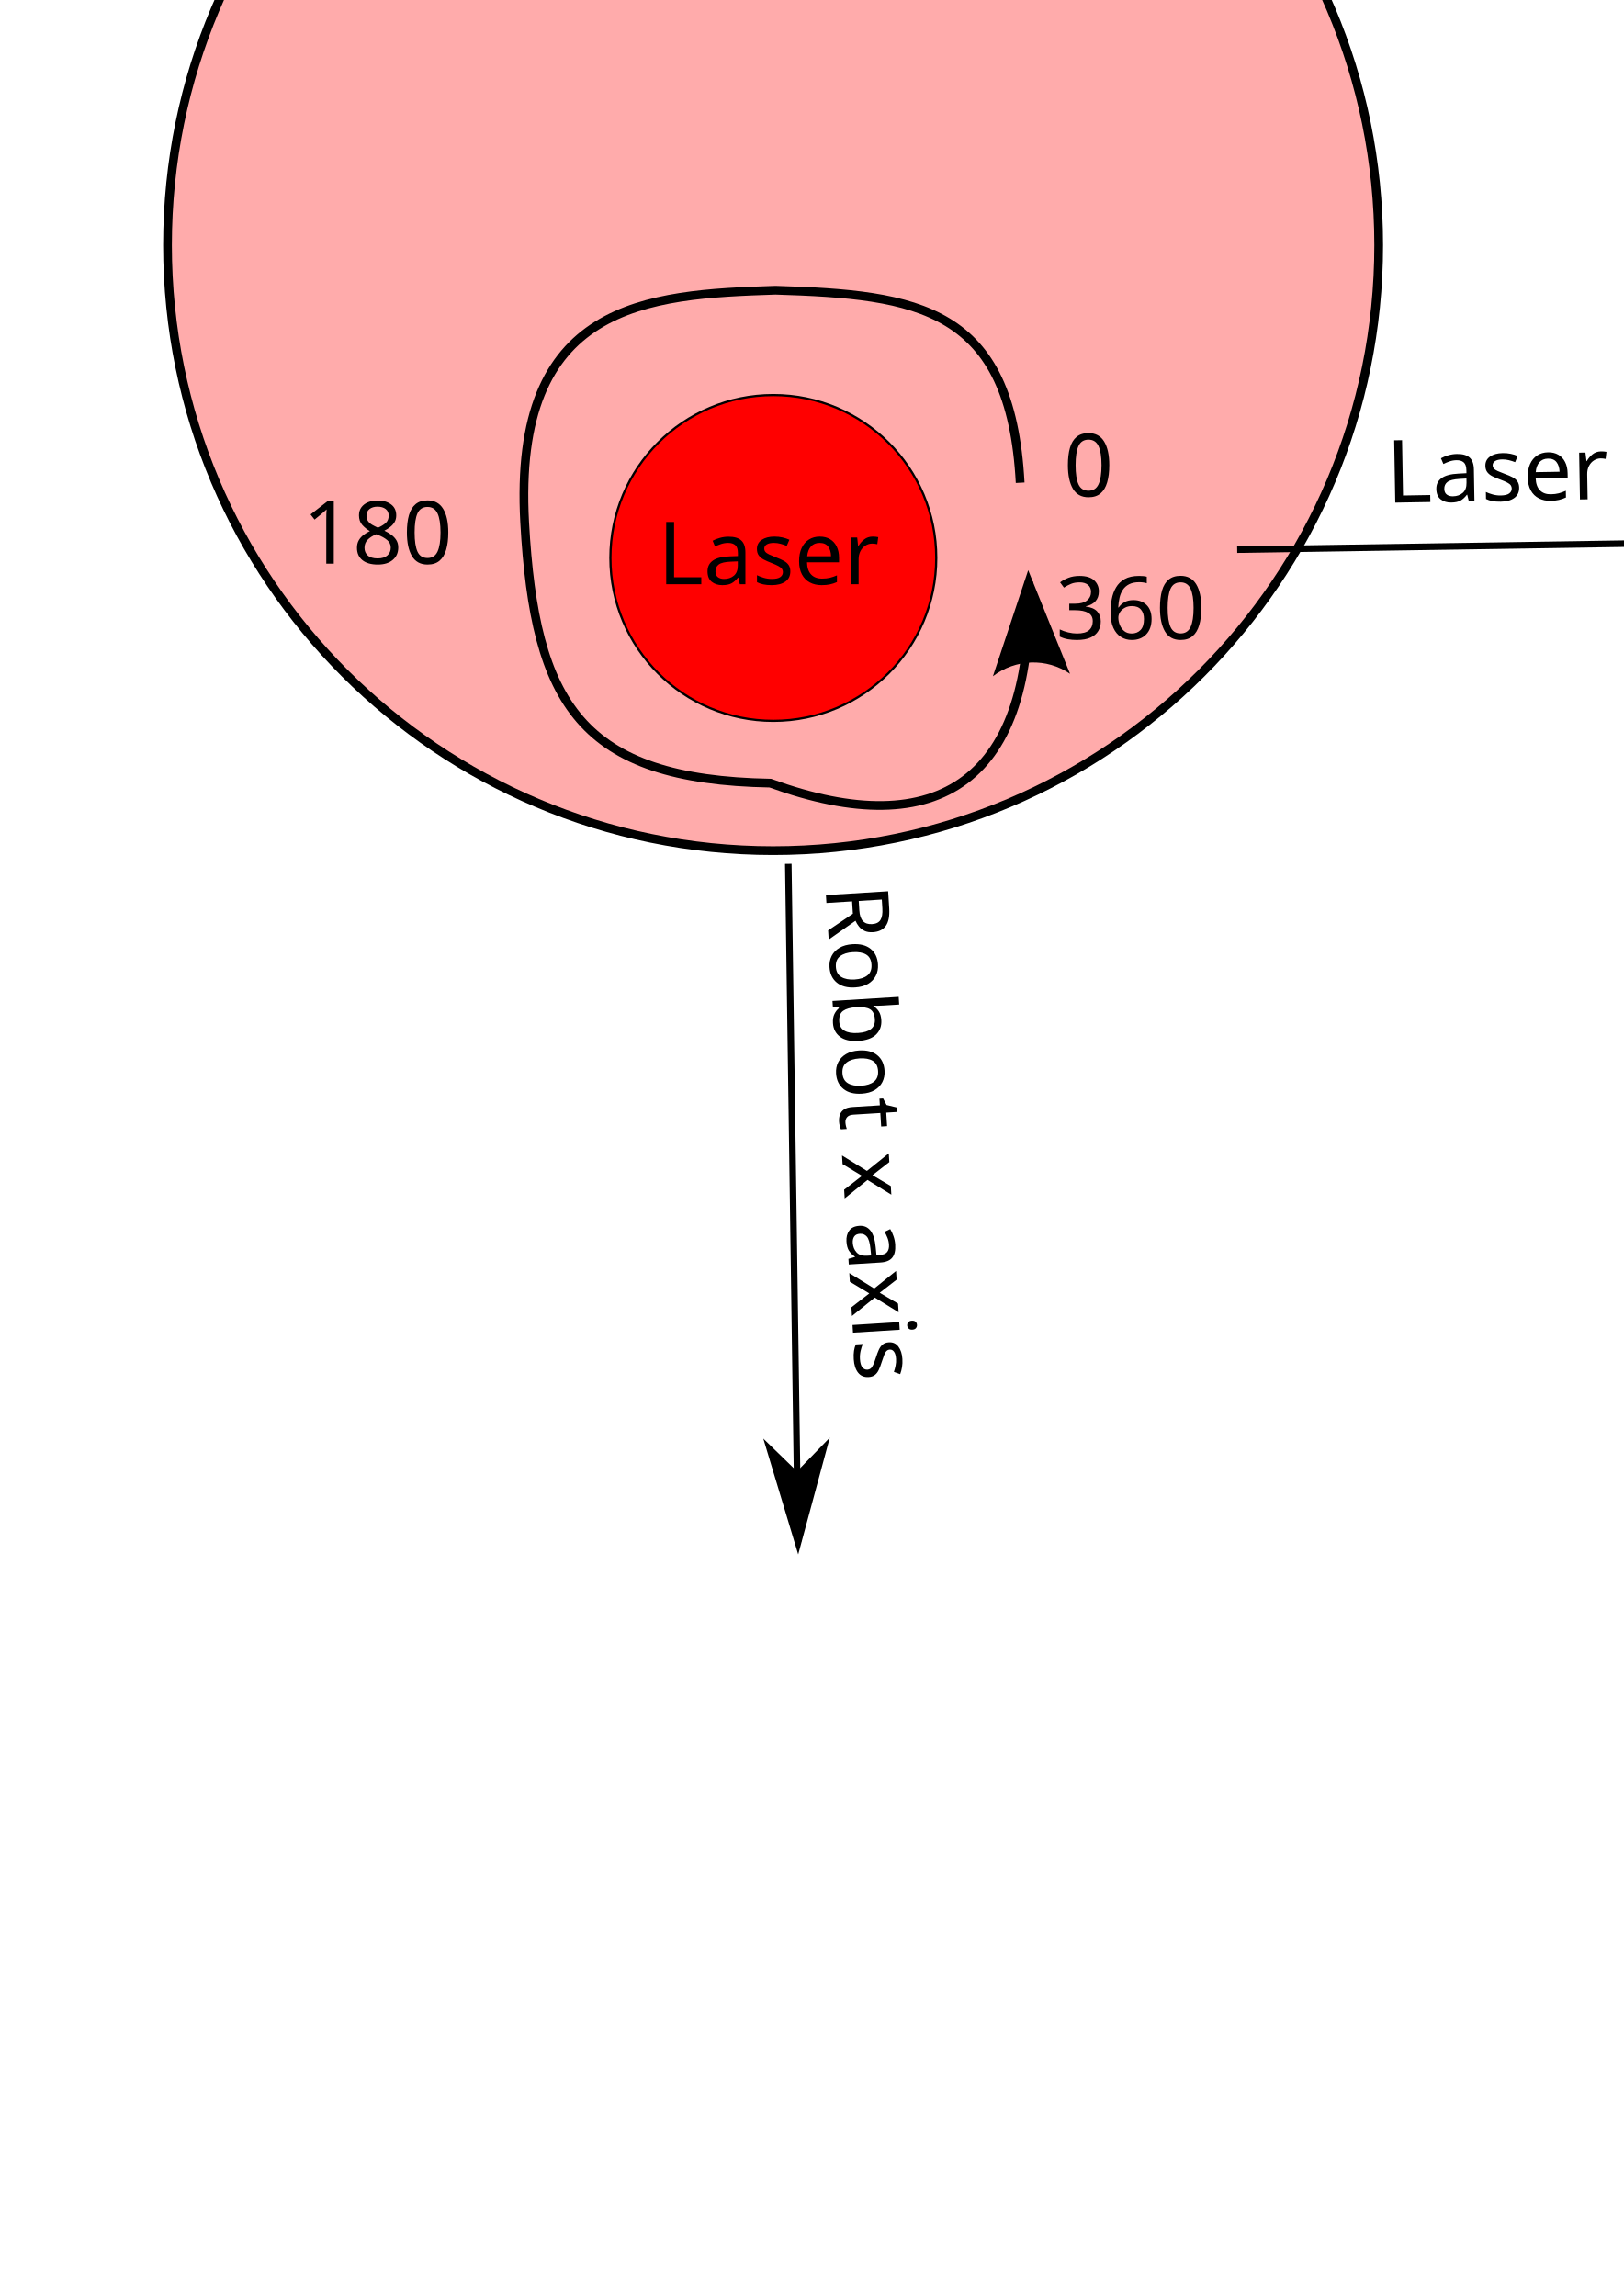
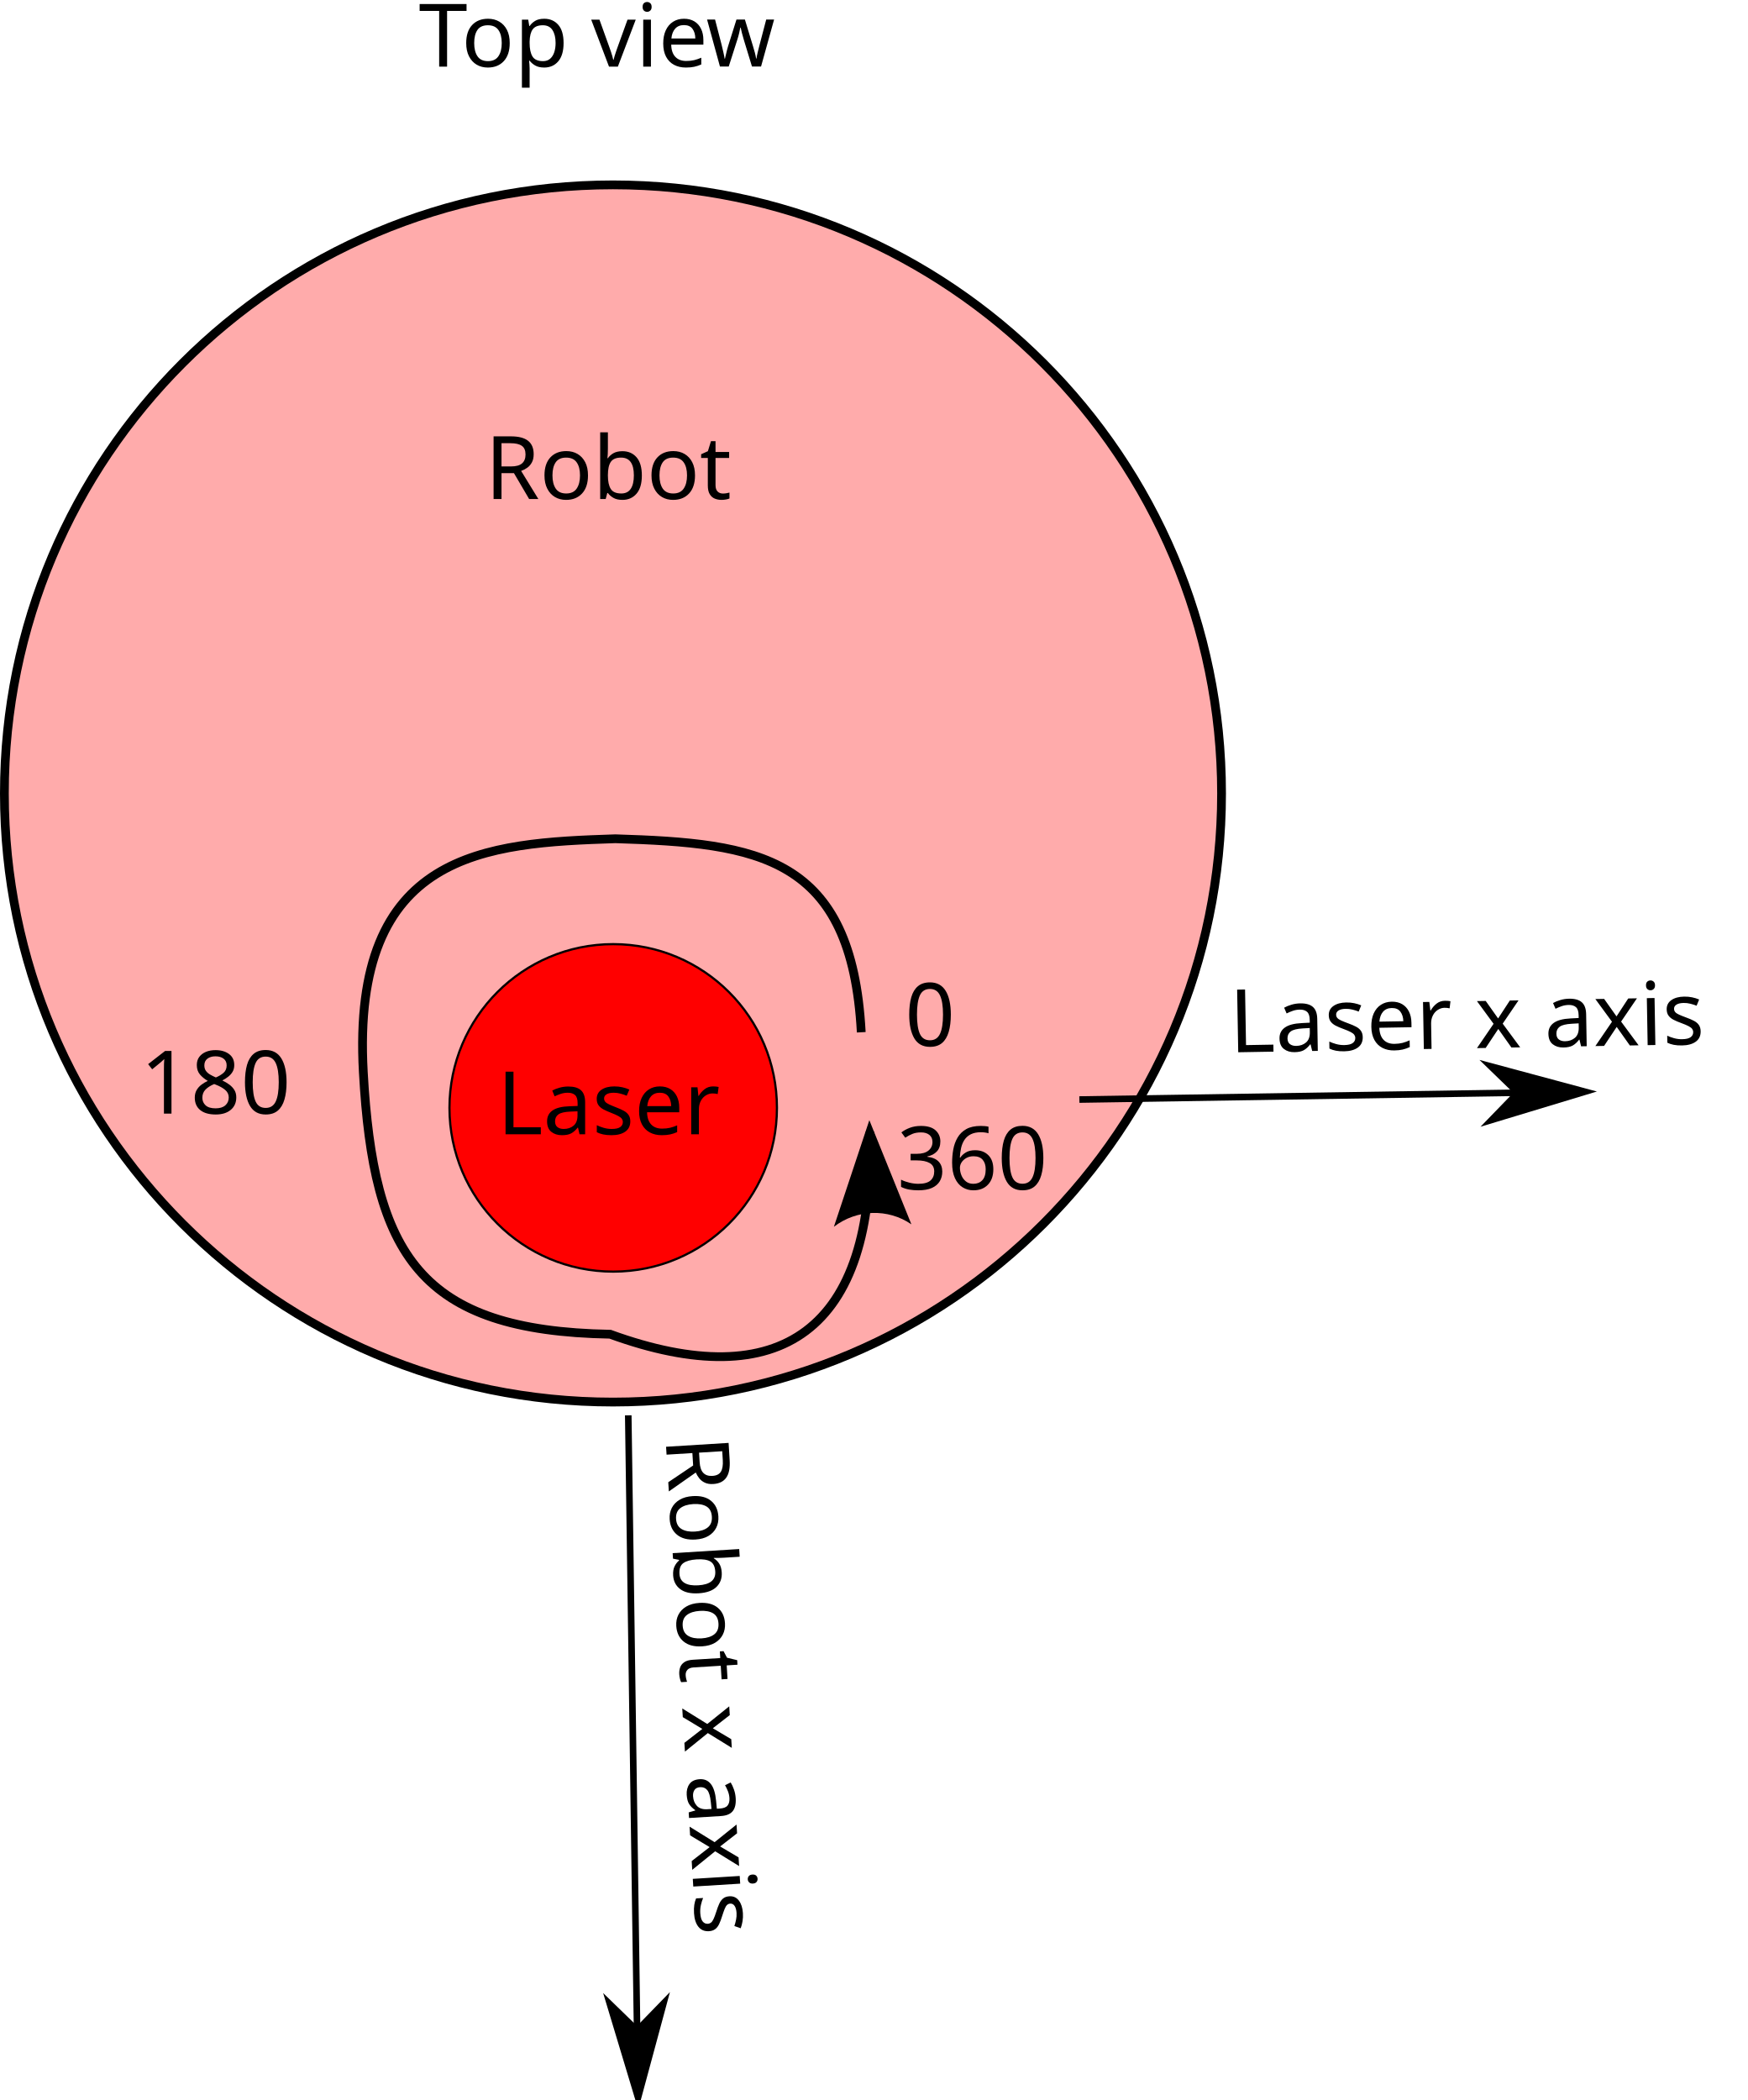
- <svg xmlns="http://www.w3.org/2000/svg" width="744.094" height="1052.362" id="svg2" version="1.1">
+ <svg xmlns="http://www.w3.org/2000/svg" width="796.823" height="957.605" id="svg2" version="1.1">
  <defs id="defs4">
-     <marker orient="auto" refY="0.0" refX="0.0" id="Arrow1Lend" style="overflow:visible;">
-       <path id="path3788" d="M 0.0,0.0 L 5.0,-5.0 L -12.5,0.0 L 5.0,5.0 L 0.0,0.0 z " style="fill-rule:evenodd;stroke:#000000;stroke-width:1.0pt;" transform="scale(0.8) rotate(180) translate(12.5,0)" />
+     <marker orient="auto" refY="0" refX="0" id="Arrow1Lend" style="overflow:visible">
+       <path id="path3788" d="M 0,0 5,-5 -12.5,0 5,5 0,0 z" style="fill-rule:evenodd;stroke:#000000;stroke-width:1pt" transform="matrix(-0.8,0,0,-0.8,-10,0)" />
    </marker>
-     <marker orient="auto" refY="0.0" refX="0.0" id="Arrow2Lend" style="overflow:visible;">
-       <path id="path3806" style="fill-rule:evenodd;stroke-width:0.625;stroke-linejoin:round;" d="M 8.719,4.034 L -2.207,0.016 L 8.719,-4.002 C 6.973,-1.63 6.983,1.616 8.719,4.034 z " transform="scale(1.1) rotate(180) translate(1,0)" />
+     <marker orient="auto" refY="0" refX="0" id="Arrow2Lend" style="overflow:visible">
+       <path id="path3806" style="fill-rule:evenodd;stroke-width:0.625;stroke-linejoin:round" d="M 8.719,4.034 -2.207,0.016 8.719,-4.002 c -1.745,2.372 -1.735,5.617 -6e-7,8.035 z" transform="matrix(-1.1,0,0,-1.1,-1.1,0)" />
    </marker>
  </defs>
-   <g id="layer1">
-     <path transform="translate(2.752632,-366.2334)" style="fill:#ff0000;fill-opacity:0.329;fill-rule:evenodd;stroke:#000000;stroke-width:4;stroke-linecap:butt;stroke-linejoin:miter;stroke-miterlimit:4;stroke-opacity:1;stroke-dasharray:none" id="path2985-3" d="m 629.057,478.596 a 277.524,277.524 0 1 1 -555.049,0 277.524,277.524 0 1 1 555.049,0 z" />
-     <path style="fill:#ff0000;fill-rule:evenodd;stroke:#000000;stroke-width:1px;stroke-linecap:butt;stroke-linejoin:miter;stroke-opacity:1" id="path2985" d="m 426.2,478.596 a 74.667,74.667 0 1 1 -149.334,0 74.667,74.667 0 1 1 149.334,0 z" transform="translate(2.857143,-222.8571)" />
+   <g id="layer1" transform="translate(-74.76139,249.457)">
+     <path transform="translate(2.752632,-366.2334)" style="fill:#ff0000;fill-opacity:0.329;fill-rule:evenodd;stroke:#000000;stroke-width:4;stroke-linecap:butt;stroke-linejoin:miter;stroke-miterlimit:4;stroke-opacity:1;stroke-dasharray:none" id="path2985-3" d="m 629.057,478.596 c 0,153.272 -124.252,277.524 -277.524,277.524 -153.272,0 -277.524,-124.252 -277.524,-277.524 0,-153.272 124.252,-277.524 277.524,-277.524 153.272,0 277.524,124.252 277.524,277.524 z" />
+     <path style="fill:#ff0000;fill-rule:evenodd;stroke:#000000;stroke-width:1px;stroke-linecap:butt;stroke-linejoin:miter;stroke-opacity:1" id="path2985" d="m 426.2,478.596 c 0,41.238 -33.43,74.667 -74.667,74.667 -41.238,0 -74.667,-33.43 -74.667,-74.667 0,-41.238 33.43,-74.667 74.667,-74.667 41.238,0 74.667,33.43 74.667,74.667 z" transform="translate(2.857143,-222.8571)" />
    <path style="fill:none;stroke:#000000;stroke-width:4;stroke-linecap:butt;stroke-linejoin:miter;stroke-miterlimit:4;stroke-opacity:1;stroke-dasharray:none;marker-end:url(#Arrow2Lend)" d="m 467.503,221.26 c -4.327,-80.522 -46.924,-86.226 -112.132,-88.245 -58.951,1.941 -120.56,5.51 -114.93,106.502 4.637,83.178 25.714,117.871 112.563,119.436 77.297,28.142 121.273,-1.415 118.425,-92.304" id="path2987" />
    <text xml:space="preserve" style="font-size:40px;font-style:normal;font-weight:normal;line-height:125%;letter-spacing:0px;word-spacing:0px;fill:#000000;fill-opacity:1;stroke:none;font-family:Sans" x="265.714" y="-219.066" id="text3775">
      <tspan id="tspan3777" x="265.714" y="-219.066">Top view</tspan>
    </text>
    <path style="fill:none;stroke:#000000;stroke-width:3;stroke-linecap:butt;stroke-linejoin:miter;stroke-miterlimit:4;stroke-opacity:1;stroke-dasharray:none;marker-end:url(#Arrow1Lend)" d="m 361.255,395.934 4.459,310.714" id="path3779" />
    <text xml:space="preserve" style="font-size:40px;font-style:normal;font-weight:normal;line-height:125%;letter-spacing:0px;word-spacing:0px;fill:#000000;fill-opacity:1;stroke:none;font-family:Sans" x="428.976" y="-352.453" id="text4411" transform="matrix(0.06172762,0.998093,-0.998093,0.06172762,0,0)">
      <tspan id="tspan4413" x="428.976" y="-352.453">Robot x axis</tspan>
    </text>
    <path id="path4612" d="m 566.97,251.934 230.173,-3.571" style="fill:none;stroke:#000000;stroke-width:3;stroke-linecap:butt;stroke-linejoin:miter;stroke-miterlimit:4;stroke-opacity:1;stroke-dasharray:none;marker-end:url(#Arrow1Lend)" />
    <text transform="matrix(0.9998494,-0.01735546,0.01735546,0.9998494,0,0)" id="text4626" y="241.434" x="631.441" style="font-size:40px;font-style:normal;font-weight:normal;line-height:125%;letter-spacing:0px;word-spacing:0px;fill:#000000;fill-opacity:1;stroke:none;font-family:Sans" xml:space="preserve">
      <tspan y="241.434" x="631.441" id="tspan4628">Laser x axis</tspan>
    </text>
    <text xml:space="preserve" style="font-size:40px;font-style:normal;font-weight:normal;line-height:125%;letter-spacing:0px;word-spacing:0px;fill:#000000;fill-opacity:1;stroke:none;font-family:Sans" x="487.429" y="227.505" id="text4630">
      <tspan id="tspan4632" x="487.429" y="227.505">0</tspan>
    </text>
    <text xml:space="preserve" style="font-size:40px;font-style:normal;font-weight:normal;line-height:125%;letter-spacing:0px;word-spacing:0px;fill:#000000;fill-opacity:1;stroke:none;font-family:Sans" x="483.857" y="292.923" id="text4630-6">
      <tspan id="tspan4632-4" x="483.857" y="292.923">360</tspan>
    </text>
    <text xml:space="preserve" style="font-size:40px;font-style:normal;font-weight:normal;line-height:125%;letter-spacing:0px;word-spacing:0px;fill:#000000;fill-opacity:1;stroke:none;font-family:Sans" x="138.754" y="258.351" id="text4630-6-8">
      <tspan id="tspan4632-4-4" x="138.754" y="258.351">180</tspan>
    </text>
    <text xml:space="preserve" style="font-size:40px;font-style:normal;font-weight:normal;line-height:125%;letter-spacing:0px;word-spacing:0px;fill:#000000;fill-opacity:1;stroke:none;font-family:Sans" x="301.429" y="267.791" id="text4676">
      <tspan id="tspan4678" x="301.429" y="267.791">Laser</tspan>
    </text>
    <text xml:space="preserve" style="font-size:40px;font-style:normal;font-weight:normal;line-height:125%;letter-spacing:0px;word-spacing:0px;fill:#000000;fill-opacity:1;stroke:none;font-family:Sans" x="295.967" y="-21.912" id="text4676-0">
      <tspan id="tspan4678-4" x="295.967" y="-21.912">Robot</tspan>
    </text>
  </g>
</svg>
